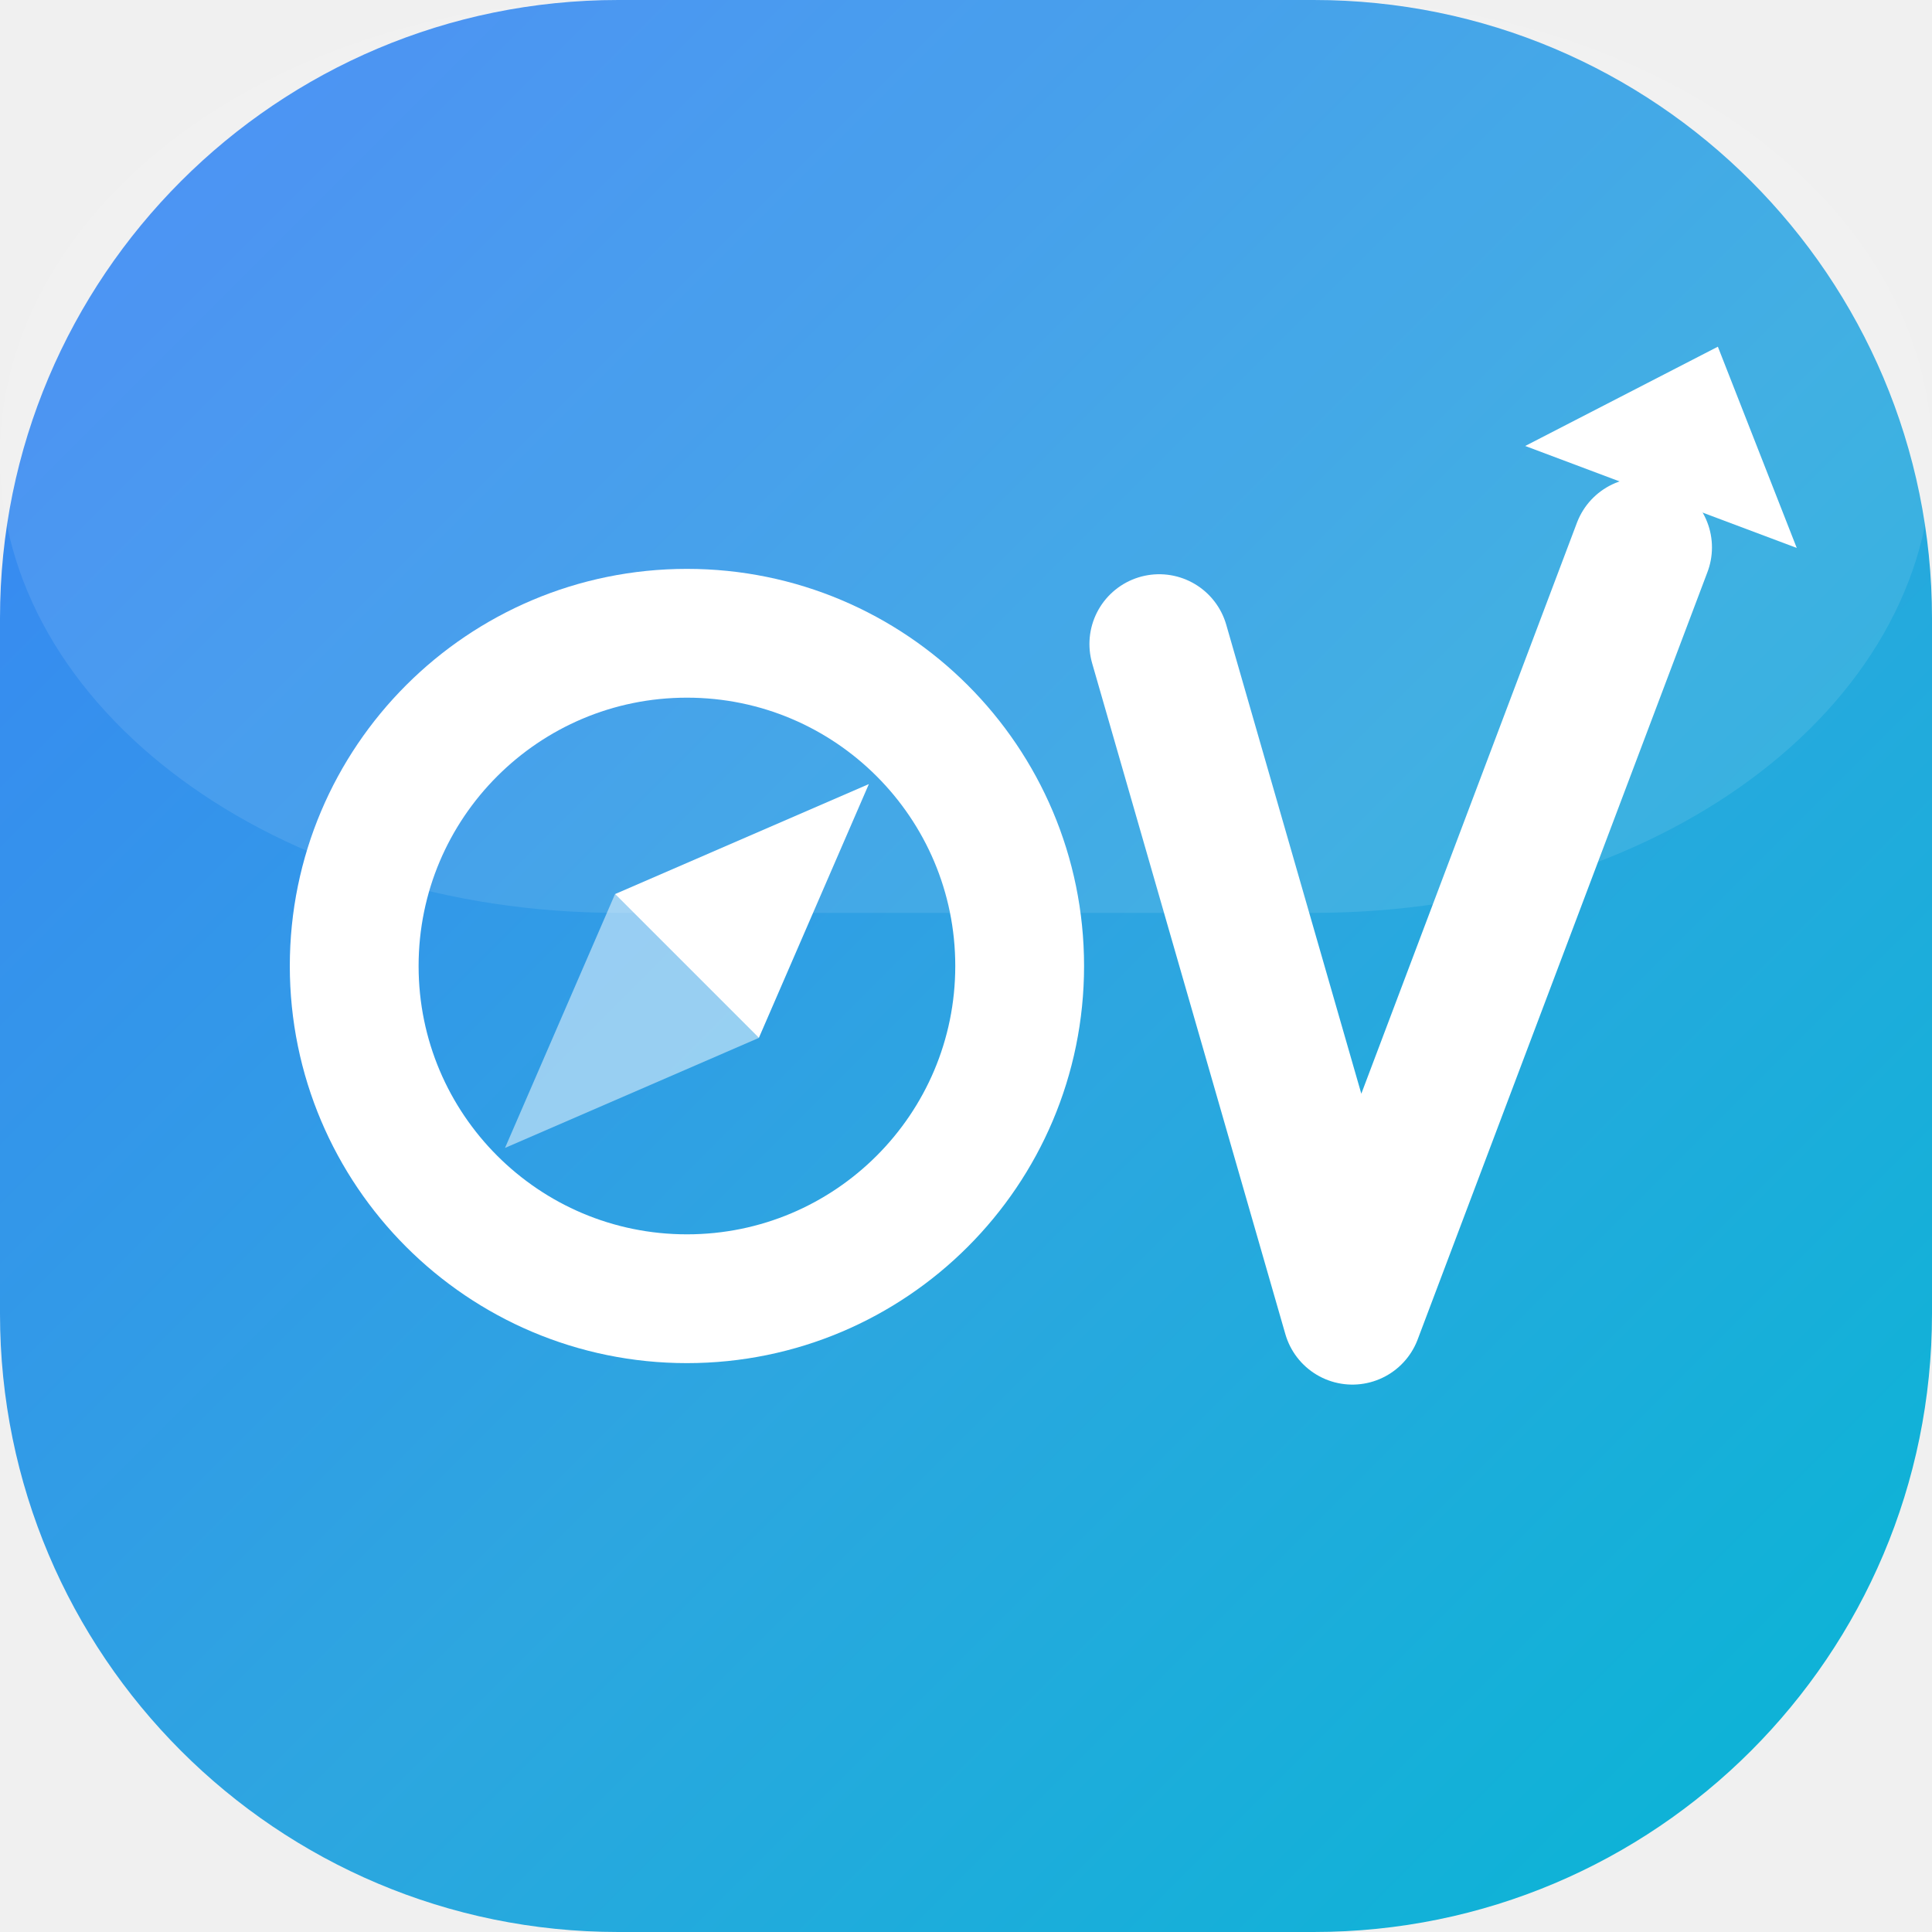
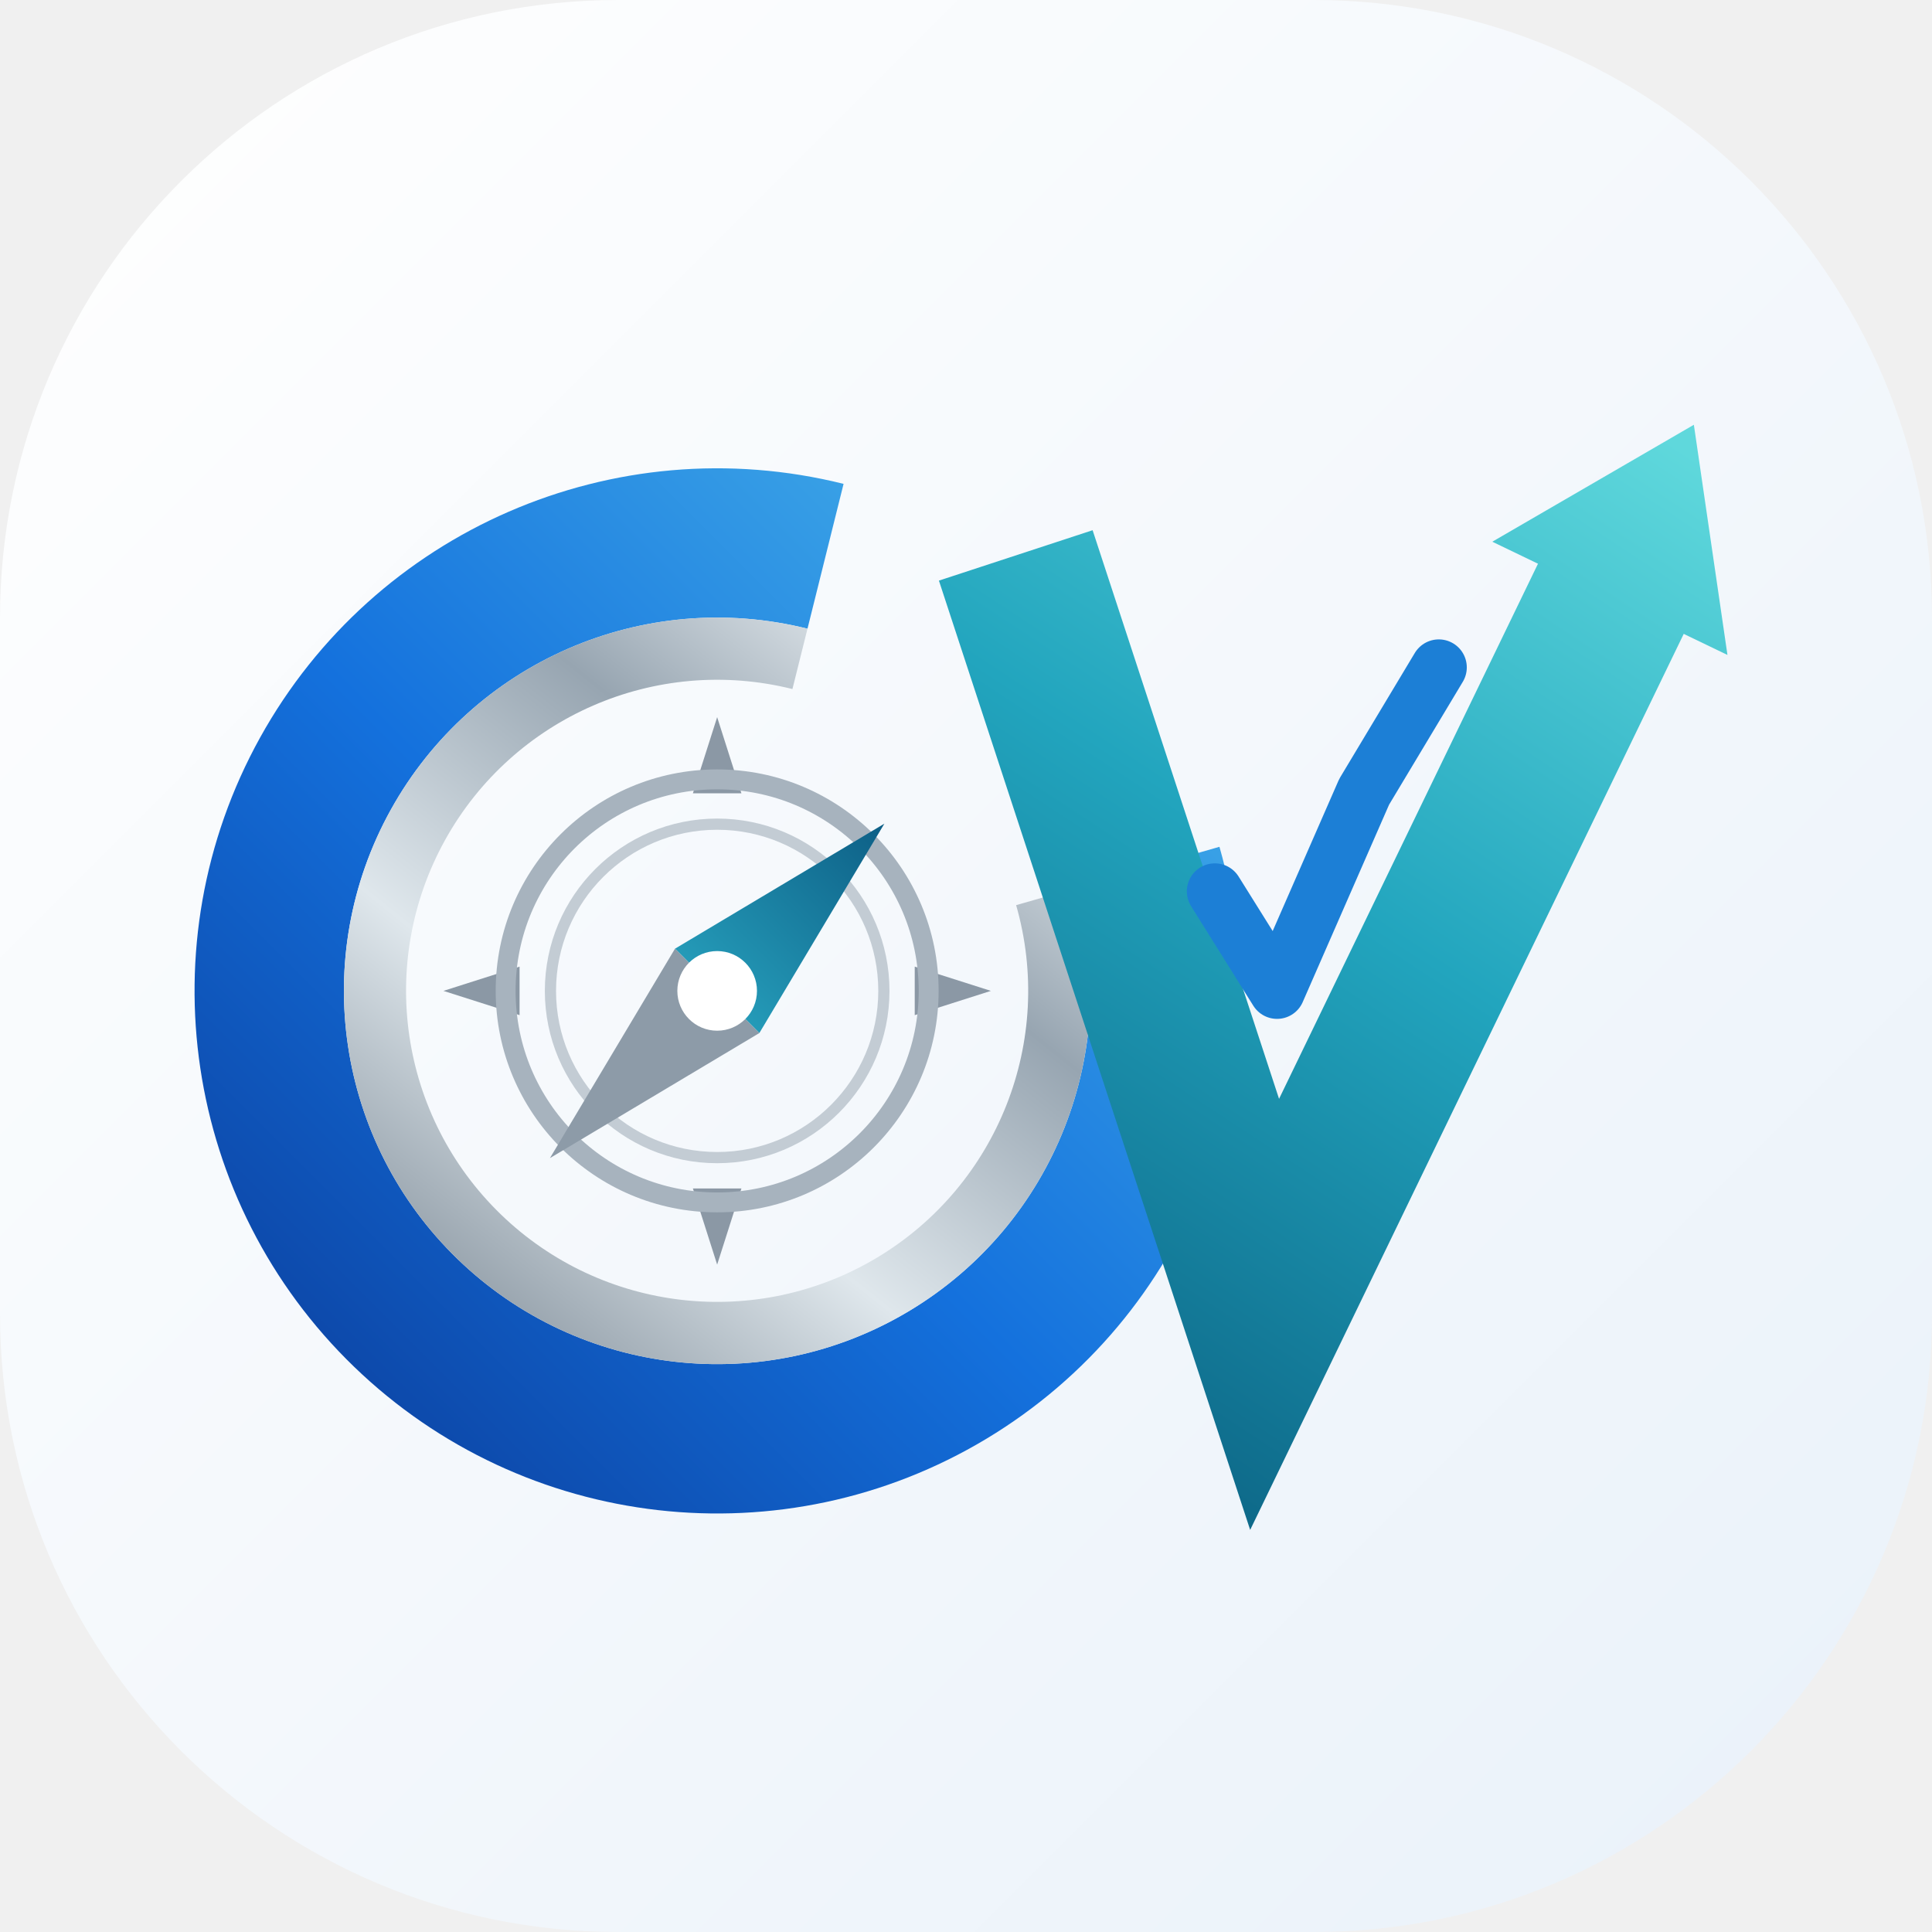
<svg xmlns="http://www.w3.org/2000/svg" viewBox="0 0 40 40" width="512" height="512" role="img" aria-label="OmniView">
  <defs>
-     <linearGradient id="ovG" x1="0" y1="0" x2="1" y2="1">
-       <stop offset="0" stop-color="#3b82f6" />
-       <stop offset=".55" stop-color="#2da6e0" />
-       <stop offset="1" stop-color="#06b6d4" />
+     <linearGradient id="ovBlueI" gradientUnits="userSpaceOnUse" x1="10" y1="90" x2="86" y2="14">
+       <stop offset="0" stop-color="#0b3f9e" />
+       <stop offset=".45" stop-color="#1471dd" />
+       <stop offset="1" stop-color="#49b6ea" />
+     </linearGradient>
+     <linearGradient id="ovChromeI" x1="0" y1="1" x2=".8" y2="0">
+       <stop offset="0" stop-color="#6f7d8a" />
+       <stop offset=".4" stop-color="#dfe7ec" />
+       <stop offset=".72" stop-color="#97a5b1" />
+       <stop offset="1" stop-color="#eef3f6" />
+     </linearGradient>
+     <linearGradient id="ovTealI" gradientUnits="userSpaceOnUse" x1="76" y1="86" x2="126" y2="10">
+       <stop offset="0" stop-color="#0e6a8a" />
+       <stop offset=".5" stop-color="#22a5be" />
+       <stop offset="1" stop-color="#5fd8dc" />
+     </linearGradient>
+     <linearGradient id="ovNeedleI" x1="0" y1="1" x2="1" y2="0">
+       <stop offset="0" stop-color="#2aa9c4" />
+       <stop offset="1" stop-color="#0d5f86" />
    </linearGradient>
  </defs>
-   <rect x="0" y="0" width="40" height="40" rx="12.8" fill="url(#ovG)" />
-   <rect x="0" y="0" width="40" height="18.9" rx="12.8" fill="#fff" opacity=".10" />
-   <g transform="translate(20,20) scale(1.1111) translate(-20,-20)">
-     <circle cx="14.8" cy="20" r="6.2" fill="none" stroke="#fff" stroke-width="2.4" />
-     <path d="M18.19 16.61 L16.14 21.34 L13.46 18.66 Z" fill="#fff" />
-     <path d="M11.41 23.39 L16.14 21.34 L13.46 18.66 Z" fill="#fff" fill-opacity=".5" />
-     <path d="M23.6 14 L27.2 26.5 L32.6 12.2" fill="none" stroke="#fff" stroke-width="2.6" stroke-linecap="round" stroke-linejoin="round" />
-     <path d="M34.01 8.46 L35.48 12.21 L30.42 10.31 Z" fill="#fff" />
+   <linearGradient id="ovTile" x1="0" y1="0" x2="1" y2="1">
+     <stop offset="0" stop-color="#ffffff" />
+     <stop offset="1" stop-color="#e9f1f9" />
+   </linearGradient>
+   <rect x="0" y="0" width="40" height="40" rx="12.8" fill="url(#ovTile)" />
+   <g transform="translate(20,20) scale(.2576) translate(-66,-50)">
+     <g>
+       <path d="M86.37 40.42 A42 42 0 1 1 56.16 11.25 L53.26 22.89 A30 30 0 1 0 74.84 43.73 Z" fill="url(#ovBlueI)" />
+       <path d="M74.84 43.73 A30 30 0 1 1 53.26 22.89 L52.05 27.74 A25 25 0 1 0 70.03 45.11 Z" fill="url(#ovChromeI)" />
+     </g>
+     <g>
+       <path d="M68 52 L61.88 53.95 L61.88 50.05 Z" fill="#8b98a5" />
+       <path d="M46 74 L44.05 67.88 L47.95 67.88 Z" fill="#8b98a5" />
+       <path d="M24 52 L30.12 50.05 L30.12 53.95 Z" fill="#8b98a5" />
+       <path d="M46 30 L47.95 36.12 L44.05 36.12 Z" fill="#8b98a5" />
+       <circle cx="46" cy="52" r="17" fill="none" stroke="#a7b3be" stroke-width="1.6" />
+       <circle cx="46" cy="52" r="13.4" fill="none" stroke="#c3ccd4" stroke-width=".9" />
+       <path d="M59.44 38.56 L49.39 55.39 L42.61 48.61 Z" fill="url(#ovNeedleI)" />
+       <path d="M32.56 65.44 L49.39 55.39 L42.61 48.61 Z" fill="#8d9ba8" />
+       <circle cx="46" cy="52" r="3.2" fill="#fff" />
+     </g>
+     <path d="M70 17 L90 78 L120 16" fill="none" stroke="url(#ovTealI)" stroke-width="13" stroke-linejoin="miter" stroke-linecap="butt" />
+     <path d="M124.5 6.5 L127.2 25 L108.3 15.9 Z" fill="url(#ovTealI)" />
+     <path d="M86 44 L91 52 L98 36 L104 26" fill="none" stroke="#1c7fd6" stroke-width="4.5" stroke-linejoin="round" stroke-linecap="round" />
  </g>
</svg>
